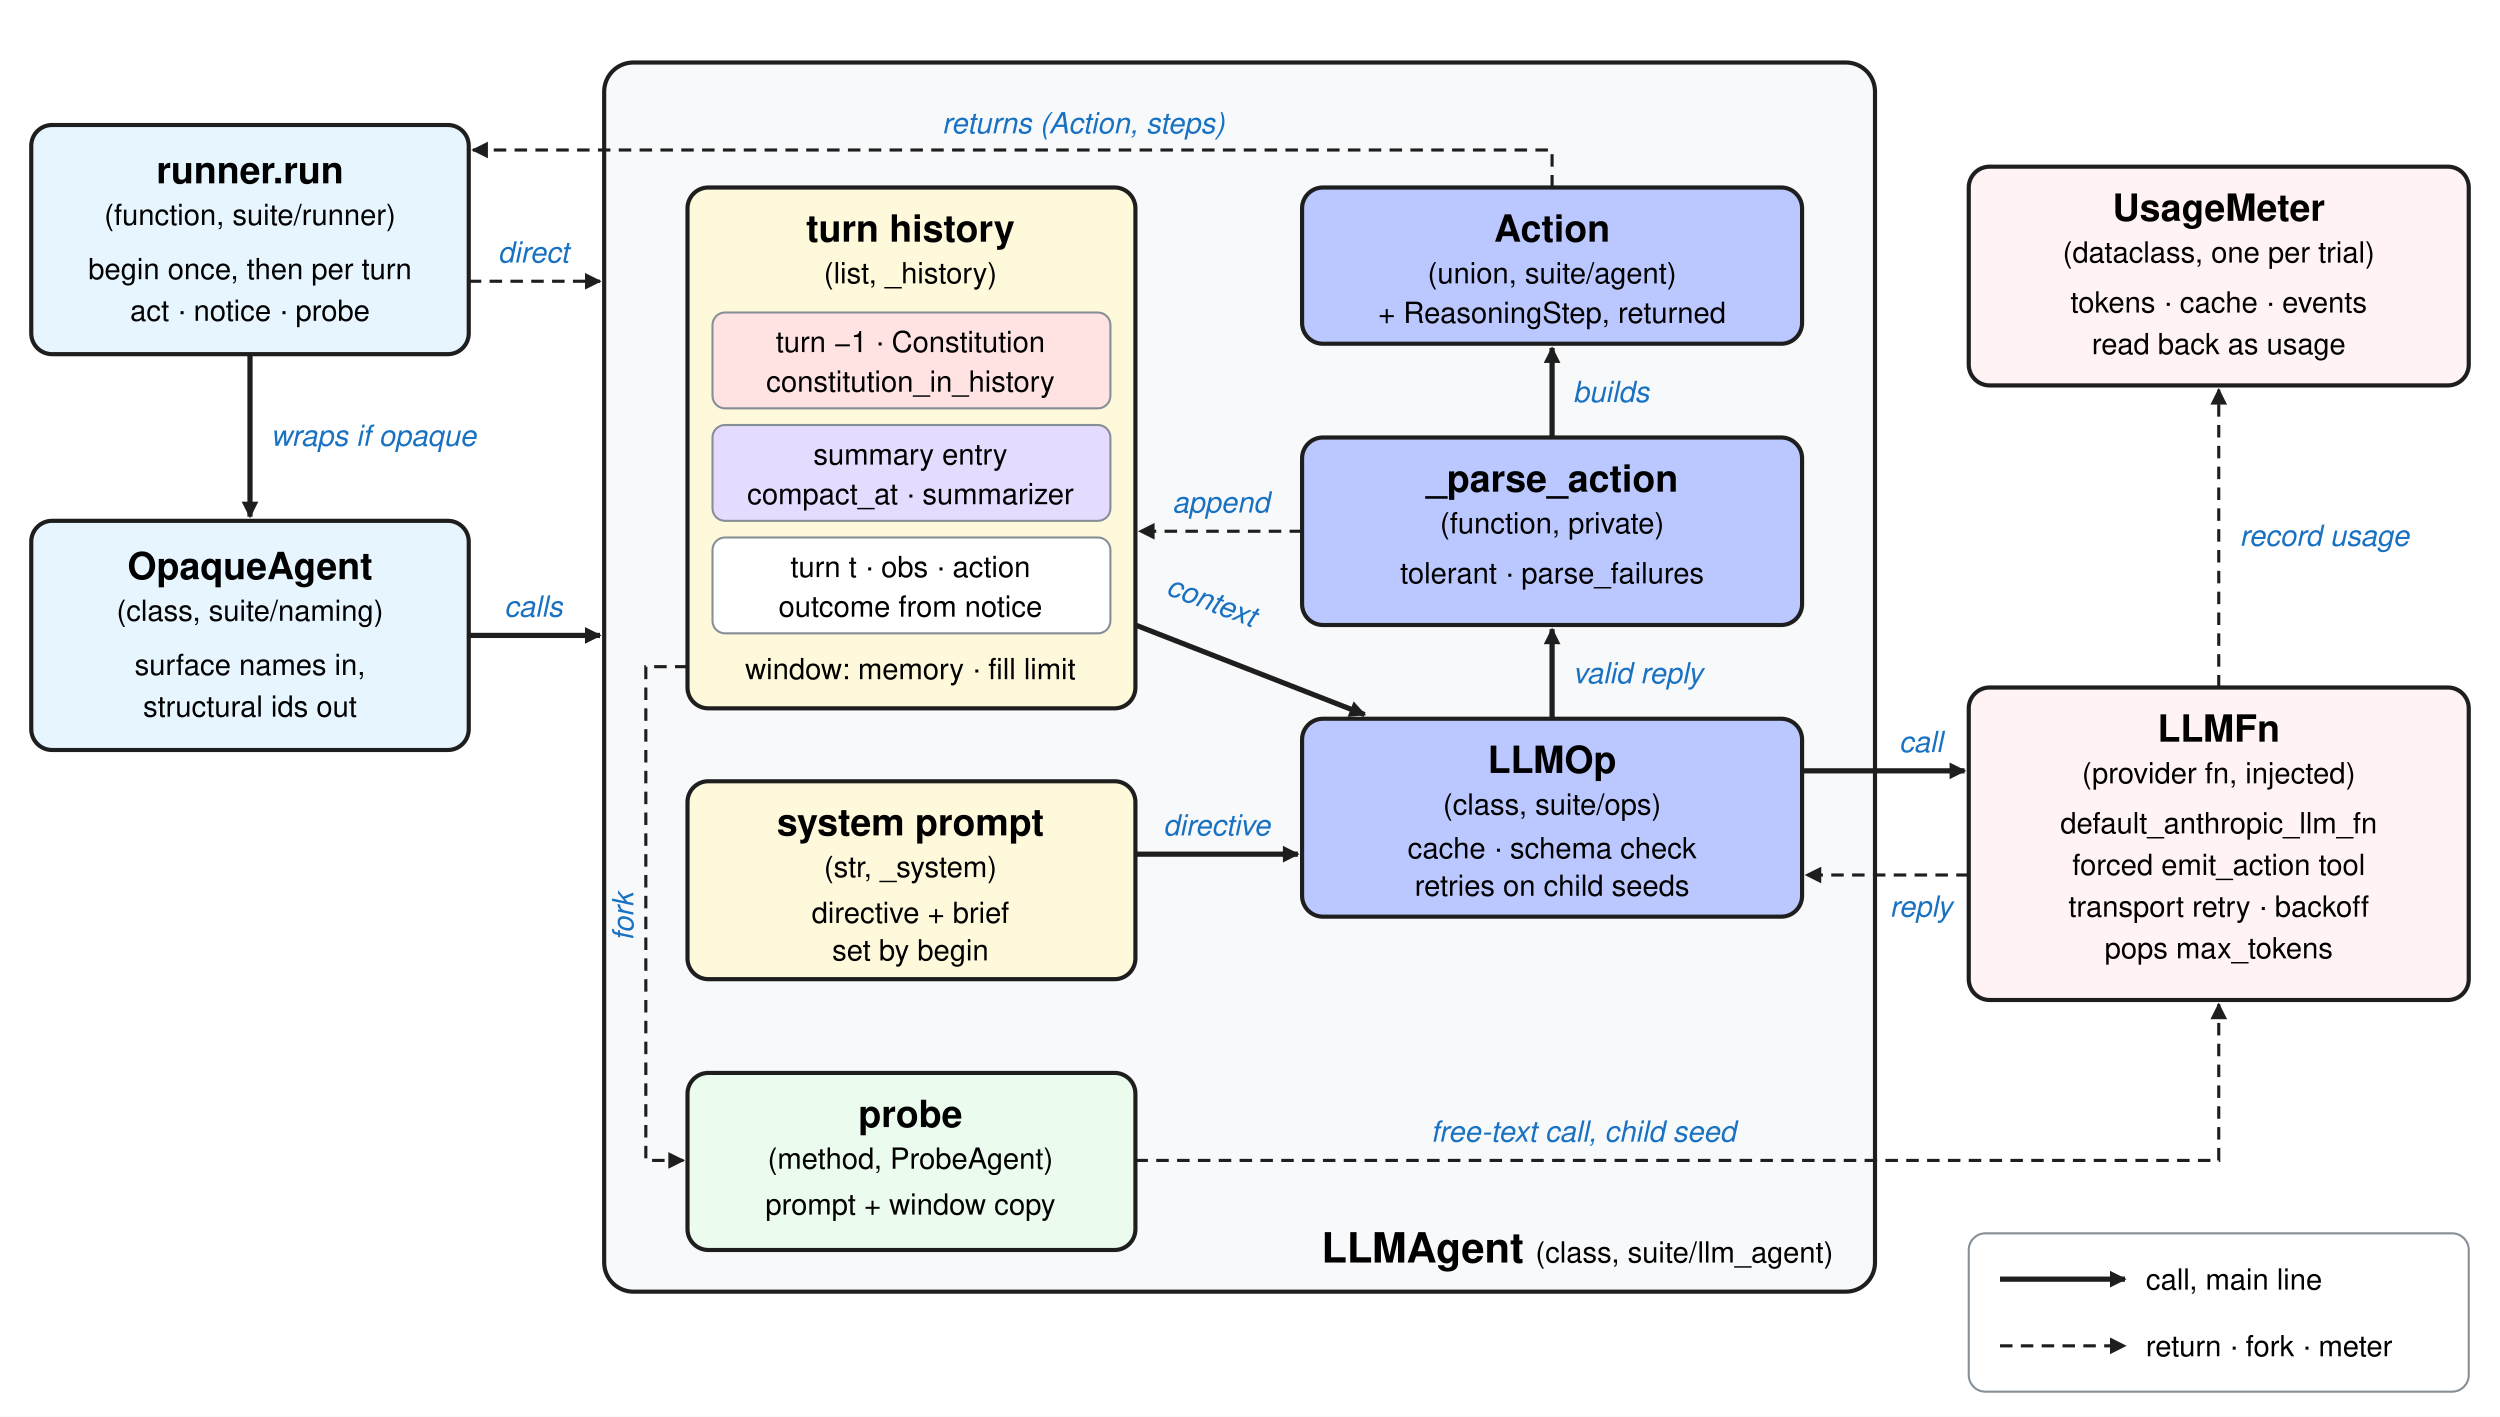
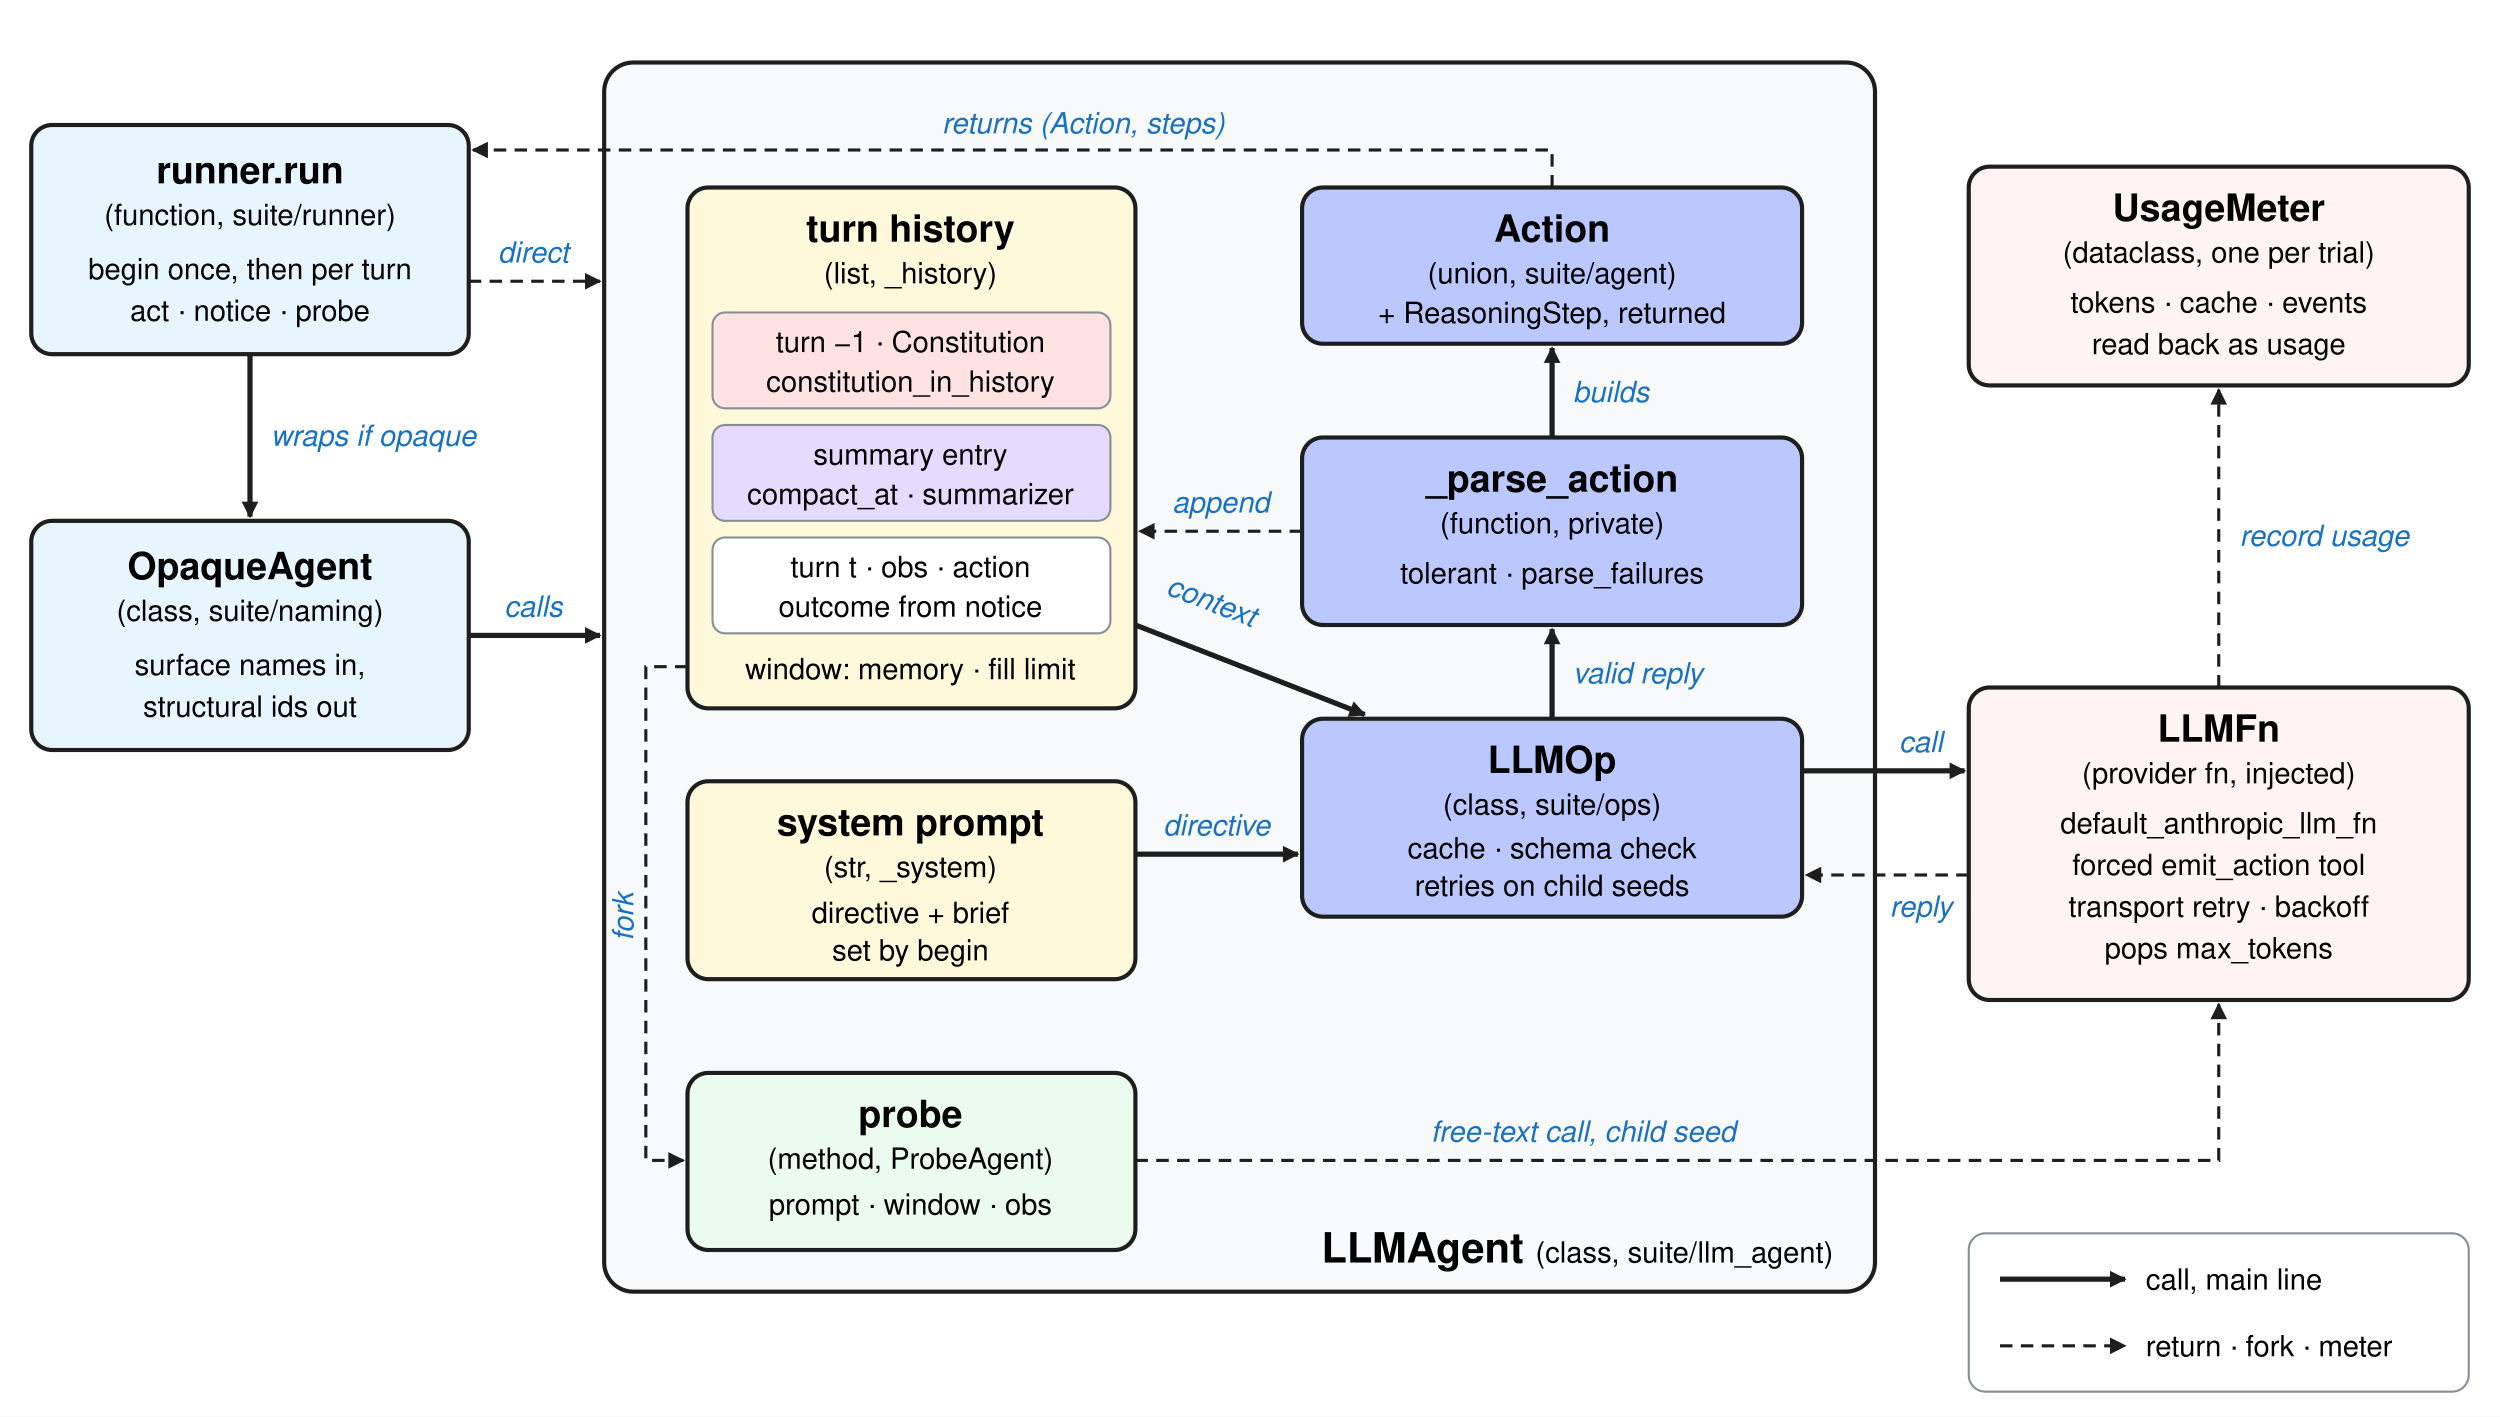
<svg xmlns="http://www.w3.org/2000/svg" width="2400" height="1360" viewBox="0 0 1200 680" font-family="Helvetica, Arial, sans-serif">
  <defs>
    <marker id="arrowhead" viewBox="0 0 10 10" refX="9" refY="5" markerWidth="8" markerHeight="8" markerUnits="userSpaceOnUse" orient="auto-start-reverse">
      <polygon points="0,0 10,5 0,10" fill="#1e1e1e" />
    </marker>
  </defs>
  <rect id="background" x="0" y="0" width="1200" height="680" fill="#ffffff" />
  <rect id="runner-box" x="15" y="60" width="210" height="110" rx="10" fill="#e7f5ff" stroke="#1e1e1e" stroke-width="2" />
  <text id="runner-name" x="120" y="88" font-size="18" font-weight="600" text-anchor="middle">runner.run</text>
  <text id="runner-kind" x="120" y="108" font-size="14" text-anchor="middle">(function, suite/runner)</text>
  <text id="runner-f1" x="120" y="134" font-size="14" text-anchor="middle">begin once, then per turn</text>
  <text id="runner-f2" x="120" y="154" font-size="14" text-anchor="middle">act · notice · probe</text>
  <rect id="opaque-box" x="15" y="250" width="210" height="110" rx="10" fill="#e7f5ff" stroke="#1e1e1e" stroke-width="2" />
  <text id="opaque-name" x="120" y="278" font-size="18" font-weight="600" text-anchor="middle">OpaqueAgent</text>
  <text id="opaque-kind" x="120" y="298" font-size="14" text-anchor="middle">(class, suite/naming)</text>
  <text id="opaque-f1" x="120" y="324" font-size="14" text-anchor="middle">surface names in,</text>
  <text id="opaque-f2" x="120" y="344" font-size="14" text-anchor="middle">structural ids out</text>
  <rect id="agent-box" x="290" y="30" width="610" height="590" rx="14" fill="#f8f9fa" stroke="#1e1e1e" stroke-width="2" />
  <text id="agent-name" x="880" y="606" font-size="20" font-weight="700" text-anchor="end">LLMAgent <tspan id="agent-kind" font-size="14" font-weight="400">(class, suite/llm_agent)</tspan>
  </text>
  <rect id="history-box" x="330" y="90" width="215" height="250" rx="10" fill="#fff9db" stroke="#1e1e1e" stroke-width="2" />
  <text id="history-name" x="437" y="116" font-size="18" font-weight="600" text-anchor="middle">turn history</text>
  <text id="history-kind" x="437" y="136" font-size="14" text-anchor="middle">(list, _history)</text>
  <rect id="row-constitution" x="342" y="150" width="191" height="46" rx="6" fill="#ffe3e3" stroke="#868e96" stroke-width="1" />
  <text id="row-constitution-1" x="437" y="169" font-size="14" text-anchor="middle">turn −1 · Constitution</text>
  <text id="row-constitution-2" x="437" y="188" font-size="14" text-anchor="middle">constitution_in_history</text>
  <rect id="row-summary" x="342" y="204" width="191" height="46" rx="6" fill="#e5dbff" stroke="#868e96" stroke-width="1" />
  <text id="row-summary-1" x="437" y="223" font-size="14" text-anchor="middle">summary entry</text>
  <text id="row-summary-2" x="437" y="242" font-size="14" text-anchor="middle">compact_at · summarizer</text>
  <rect id="row-turn" x="342" y="258" width="191" height="46" rx="6" fill="#ffffff" stroke="#868e96" stroke-width="1" />
  <text id="row-turn-1" x="437" y="277" font-size="14" text-anchor="middle">turn t · obs · action</text>
  <text id="row-turn-2" x="437" y="296" font-size="14" text-anchor="middle">outcome from notice</text>
  <text id="history-window" x="437" y="326" font-size="14" text-anchor="middle">window: memory · fill limit</text>
  <rect id="system-box" x="330" y="375" width="215" height="95" rx="10" fill="#fff9db" stroke="#1e1e1e" stroke-width="2" />
  <text id="system-name" x="437" y="401" font-size="18" font-weight="600" text-anchor="middle">system prompt</text>
  <text id="system-kind" x="437" y="421" font-size="14" text-anchor="middle">(str, _system)</text>
  <text id="system-f1" x="437" y="443" font-size="14" text-anchor="middle">directive + brief</text>
  <text id="system-f2" x="437" y="461" font-size="14" text-anchor="middle">set by begin</text>
  <rect id="probe-box" x="330" y="515" width="215" height="85" rx="10" fill="#ebfbee" stroke="#1e1e1e" stroke-width="2" />
  <text id="probe-name" x="437" y="541" font-size="18" font-weight="600" text-anchor="middle">probe</text>
  <text id="probe-kind" x="437" y="561" font-size="14" text-anchor="middle">(method, ProbeAgent)</text>
-   <text id="probe-f1" x="437" y="583" font-size="14" text-anchor="middle">prompt + window copy</text>
+   <text id="probe-f1" x="437" y="583" font-size="14" text-anchor="middle">prompt · window · obs</text>
  <rect id="action-box" x="625" y="90" width="240" height="75" rx="10" fill="#bac8ff" stroke="#1e1e1e" stroke-width="2" />
  <text id="action-name" x="745" y="116" font-size="18" font-weight="600" text-anchor="middle">Action</text>
  <text id="action-kind" x="745" y="136" font-size="14" text-anchor="middle">(union, suite/agent)</text>
  <text id="action-f1" x="745" y="155" font-size="14" text-anchor="middle">+ ReasoningStep, returned</text>
  <rect id="parse-box" x="625" y="210" width="240" height="90" rx="10" fill="#bac8ff" stroke="#1e1e1e" stroke-width="2" />
  <text id="parse-name" x="745" y="236" font-size="18" font-weight="600" text-anchor="middle">_parse_action</text>
  <text id="parse-kind" x="745" y="256" font-size="14" text-anchor="middle">(function, private)</text>
  <text id="parse-f1" x="745" y="280" font-size="14" text-anchor="middle">tolerant · parse_failures</text>
  <rect id="op-box" x="625" y="345" width="240" height="95" rx="10" fill="#bac8ff" stroke="#1e1e1e" stroke-width="2" />
  <text id="op-name" x="745" y="371" font-size="18" font-weight="600" text-anchor="middle">LLMOp</text>
  <text id="op-kind" x="745" y="391" font-size="14" text-anchor="middle">(class, suite/ops)</text>
  <text id="op-f1" x="745" y="412" font-size="14" text-anchor="middle">cache · schema check</text>
  <text id="op-f2" x="745" y="430" font-size="14" text-anchor="middle">retries on child seeds</text>
  <rect id="fn-box" x="945" y="330" width="240" height="150" rx="10" fill="#fff3f3" stroke="#1e1e1e" stroke-width="2" />
  <text id="fn-name" x="1065" y="356" font-size="18" font-weight="600" text-anchor="middle">LLMFn</text>
  <text id="fn-kind" x="1065" y="376" font-size="14" text-anchor="middle">(provider fn, injected)</text>
  <text id="fn-f1" x="1065" y="400" font-size="14" text-anchor="middle">default_anthropic_llm_fn</text>
  <text id="fn-f2" x="1065" y="420" font-size="14" text-anchor="middle">forced emit_action tool</text>
  <text id="fn-f3" x="1065" y="440" font-size="14" text-anchor="middle">transport retry · backoff</text>
  <text id="fn-f4" x="1065" y="460" font-size="14" text-anchor="middle">pops max_tokens</text>
  <rect id="meter-box" x="945" y="80" width="240" height="105" rx="10" fill="#fff3f3" stroke="#1e1e1e" stroke-width="2" />
  <text id="meter-name" x="1065" y="106" font-size="18" font-weight="600" text-anchor="middle">UsageMeter</text>
  <text id="meter-kind" x="1065" y="126" font-size="14" text-anchor="middle">(dataclass, one per trial)</text>
  <text id="meter-f1" x="1065" y="150" font-size="14" text-anchor="middle">tokens · cache · events</text>
  <text id="meter-f2" x="1065" y="170" font-size="14" text-anchor="middle">read back as usage</text>
  <line id="e-wrap" x1="120" y1="170" x2="120" y2="248" stroke="#1e1e1e" stroke-width="2.5" marker-end="url(#arrowhead)" />
  <text id="l-wrap" x="130" y="214" font-size="14" fill="#1971c2" font-style="italic">wraps if opaque</text>
  <line id="e-calls" x1="225" y1="305" x2="288" y2="305" stroke="#1e1e1e" stroke-width="2.5" marker-end="url(#arrowhead)" />
  <text id="l-calls" x="256" y="296" font-size="14" fill="#1971c2" font-style="italic" text-anchor="middle">calls</text>
  <line id="e-direct" x1="225" y1="135" x2="288" y2="135" stroke="#1e1e1e" stroke-width="1.5" stroke-dasharray="6,4" marker-end="url(#arrowhead)" />
  <text id="l-direct" x="256" y="126" font-size="14" fill="#1971c2" font-style="italic" text-anchor="middle">direct</text>
  <polyline id="e-return" points="745,90 745,72 227,72" fill="none" stroke="#1e1e1e" stroke-width="1.5" stroke-dasharray="6,4" marker-end="url(#arrowhead)" />
  <text id="l-return" x="520" y="64" font-size="14" fill="#1971c2" font-style="italic" text-anchor="middle">returns (Action, steps)</text>
  <line id="e-context" x1="545" y1="300" x2="655" y2="343" stroke="#1e1e1e" stroke-width="2.5" marker-end="url(#arrowhead)" />
  <text id="l-context" x="580" y="293" font-size="14" fill="#1971c2" font-style="italic" text-anchor="middle" transform="rotate(21 580 293)">context</text>
  <line id="e-directive" x1="545" y1="410" x2="623" y2="410" stroke="#1e1e1e" stroke-width="2.5" marker-end="url(#arrowhead)" />
  <text id="l-directive" x="584" y="401" font-size="14" fill="#1971c2" font-style="italic" text-anchor="middle">directive</text>
  <line id="e-call" x1="865" y1="370" x2="943" y2="370" stroke="#1e1e1e" stroke-width="2.5" marker-end="url(#arrowhead)" />
  <text id="l-call" x="922" y="361" font-size="14" fill="#1971c2" font-style="italic" text-anchor="middle">call</text>
  <line id="e-reply" x1="945" y1="420" x2="867" y2="420" stroke="#1e1e1e" stroke-width="1.5" stroke-dasharray="6,4" marker-end="url(#arrowhead)" />
  <text id="l-reply" x="922" y="440" font-size="14" fill="#1971c2" font-style="italic" text-anchor="middle">reply</text>
  <line id="e-valid" x1="745" y1="345" x2="745" y2="302" stroke="#1e1e1e" stroke-width="2.5" marker-end="url(#arrowhead)" />
  <text id="l-valid" x="755" y="328" font-size="14" fill="#1971c2" font-style="italic">valid reply</text>
  <line id="e-build" x1="745" y1="210" x2="745" y2="167" stroke="#1e1e1e" stroke-width="2.5" marker-end="url(#arrowhead)" />
  <text id="l-build" x="755" y="193" font-size="14" fill="#1971c2" font-style="italic">builds</text>
  <line id="e-append" x1="625" y1="255" x2="547" y2="255" stroke="#1e1e1e" stroke-width="1.5" stroke-dasharray="6,4" marker-end="url(#arrowhead)" />
  <text id="l-append" x="586" y="246" font-size="14" fill="#1971c2" font-style="italic" text-anchor="middle">append</text>
  <line id="e-record" x1="1065" y1="330" x2="1065" y2="187" stroke="#1e1e1e" stroke-width="1.5" stroke-dasharray="6,4" marker-end="url(#arrowhead)" />
  <text id="l-record" x="1075" y="262" font-size="14" fill="#1971c2" font-style="italic">record usage</text>
  <polyline id="e-fork" points="330,320 310,320 310,557 328,557" fill="none" stroke="#1e1e1e" stroke-width="1.5" stroke-dasharray="6,4" marker-end="url(#arrowhead)" />
  <text id="l-fork" x="304" y="440" font-size="14" fill="#1971c2" font-style="italic" text-anchor="middle" transform="rotate(-90 304 440)">fork</text>
  <polyline id="e-probe" points="545,557 1065,557 1065,482" fill="none" stroke="#1e1e1e" stroke-width="1.5" stroke-dasharray="6,4" marker-end="url(#arrowhead)" />
  <text id="l-probe" x="760" y="548" font-size="14" fill="#1971c2" font-style="italic" text-anchor="middle">free-text call, child seed</text>
  <rect id="legend-box" x="945" y="592" width="240" height="76" rx="8" fill="#ffffff" stroke="#868e96" stroke-width="1" />
  <line id="legend-solid" x1="960" y1="614" x2="1020" y2="614" stroke="#1e1e1e" stroke-width="2.5" marker-end="url(#arrowhead)" />
  <text id="legend-solid-l" x="1030" y="619" font-size="14">call, main line</text>
  <line id="legend-dot" x1="960" y1="646" x2="1020" y2="646" stroke="#1e1e1e" stroke-width="1.5" stroke-dasharray="6,4" marker-end="url(#arrowhead)" />
  <text id="legend-dot-l" x="1030" y="651" font-size="14">return · fork · meter</text>
</svg>
